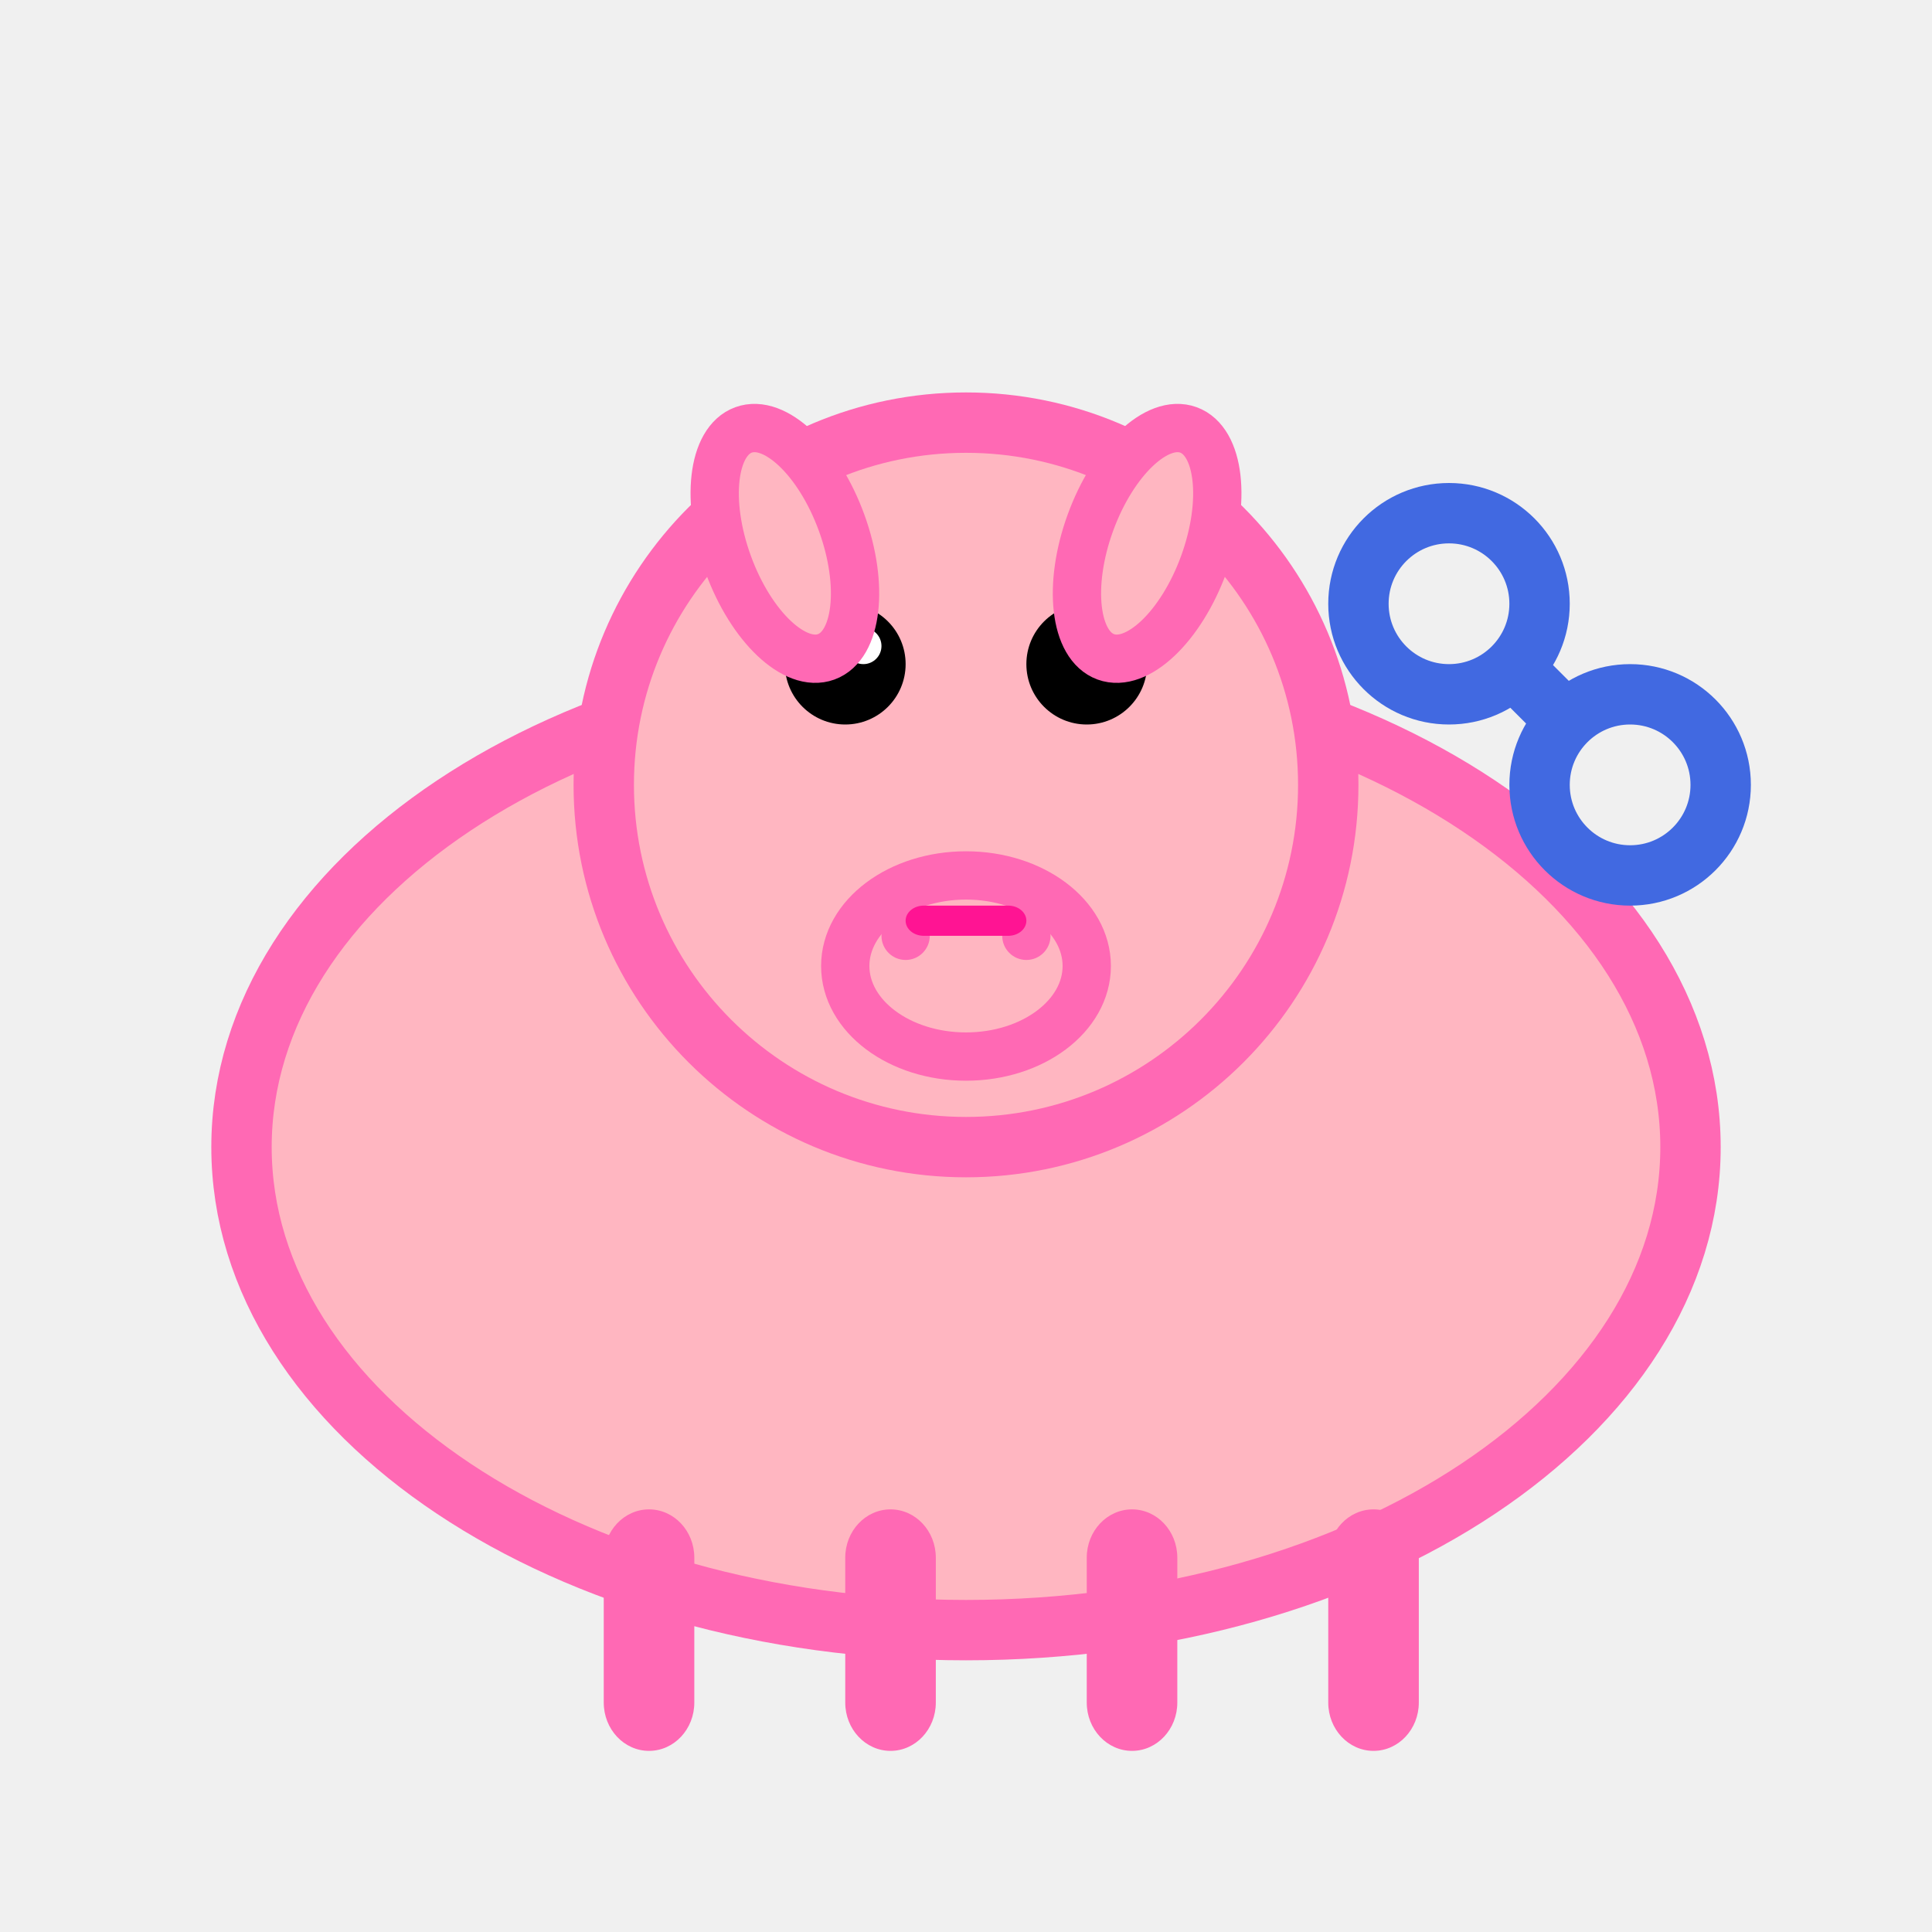
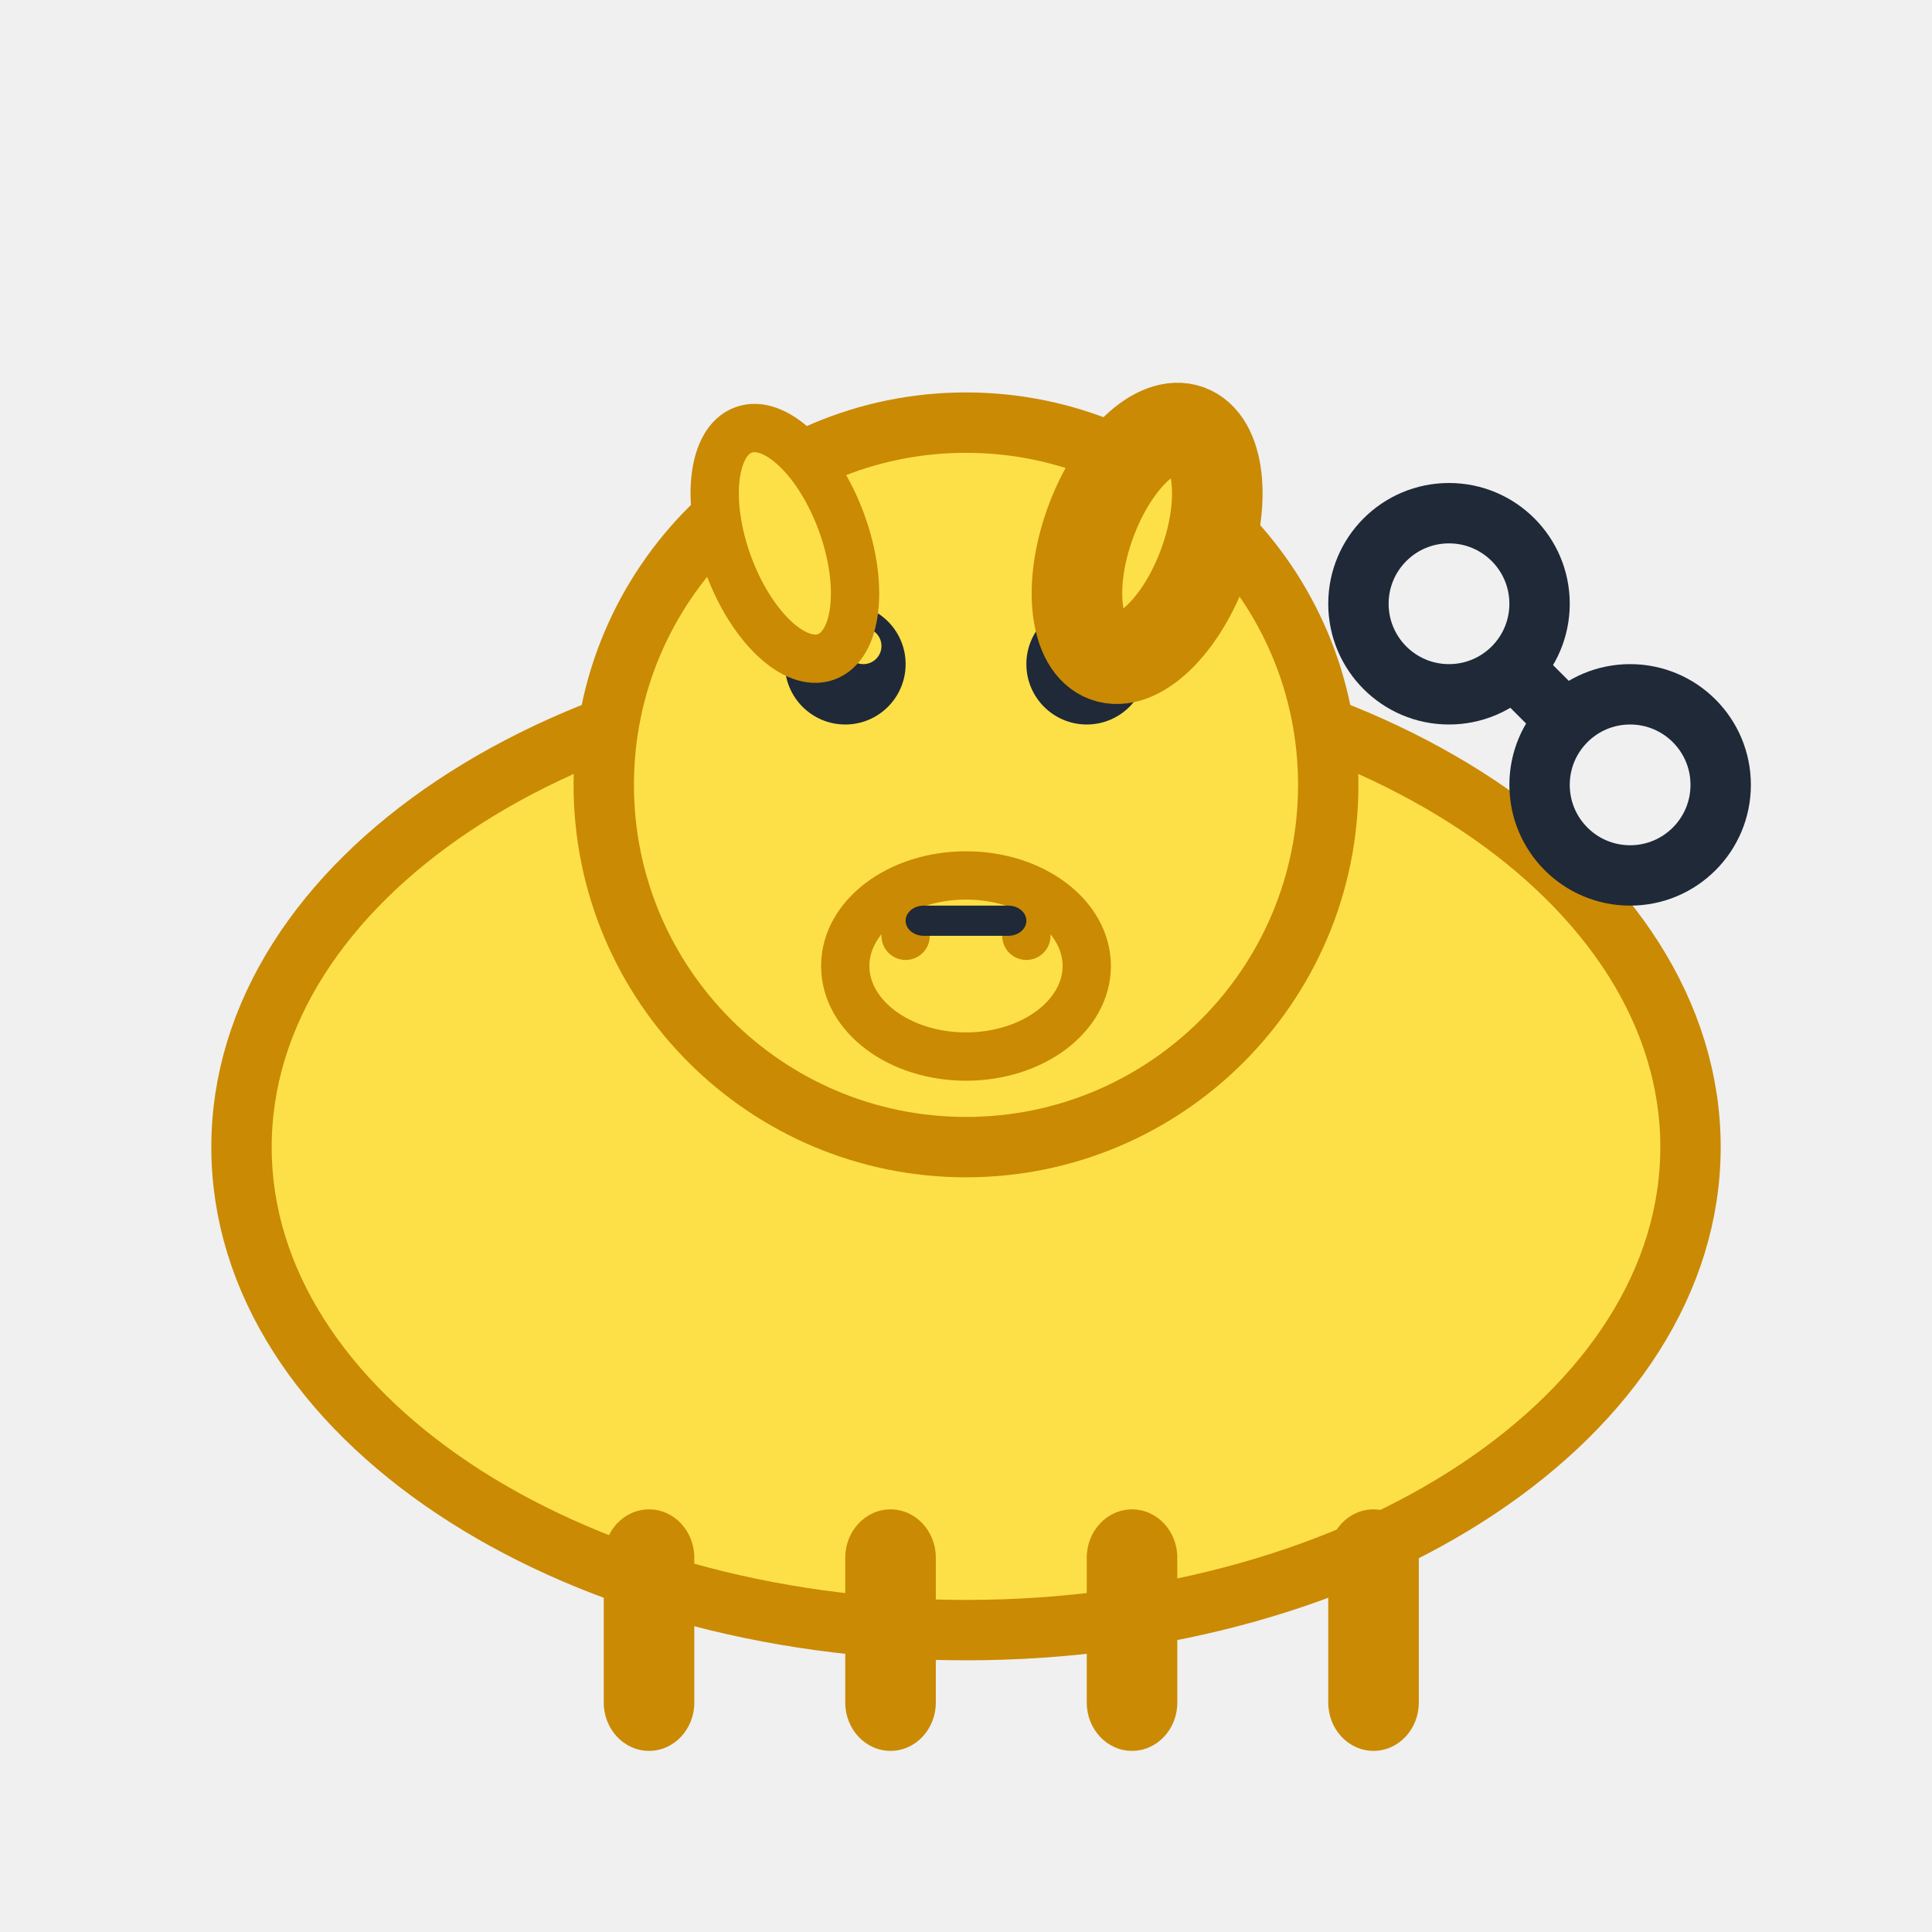
<svg xmlns="http://www.w3.org/2000/svg" width="32" height="32" viewBox="0 0 32 32" fill="none">
-   <ellipse cx="16" cy="19" rx="12" ry="8" fill="#FFB6C1" stroke="#FF69B4" stroke-width="1" />
-   <circle cx="16" cy="13" r="6" fill="#FFB6C1" stroke="#FF69B4" stroke-width="1" />
-   <ellipse cx="16" cy="16" rx="2" ry="1.5" fill="#FFB6C1" stroke="#FF69B4" stroke-width="0.8" />
-   <circle cx="15" cy="15.5" r="0.4" fill="#FF69B4" />
-   <circle cx="17" cy="15.5" r="0.4" fill="#FF69B4" />
-   <circle cx="14" cy="11" r="1" fill="#000" />
-   <circle cx="18" cy="11" r="1" fill="#000" />
-   <circle cx="14.3" cy="10.7" r="0.3" fill="#FFF" />
-   <circle cx="18.3" cy="10.7" r="0.3" fill="#FFF" />
-   <ellipse cx="13" cy="9" rx="1" ry="2" fill="#FFB6C1" stroke="#FF69B4" stroke-width="0.8" transform="rotate(-20 13 9)" />
-   <ellipse cx="19" cy="9" rx="1" ry="2" fill="#FFB6C1" stroke="#FF69B4" stroke-width="0.8" transform="rotate(20 19 9)" />
-   <rect x="10" y="25" width="1.5" height="4" rx="0.8" fill="#FF69B4" />
-   <rect x="14" y="25" width="1.5" height="4" rx="0.8" fill="#FF69B4" />
-   <rect x="18" y="25" width="1.5" height="4" rx="0.8" fill="#FF69B4" />
-   <rect x="22" y="25" width="1.5" height="4" rx="0.8" fill="#FF69B4" />
-   <rect x="15" y="15" width="2" height="0.5" rx="0.3" fill="#FF1493" />
-   <circle cx="24" cy="10" r="1.5" fill="none" stroke="#4169E1" stroke-width="1" />
-   <circle cx="27" cy="13" r="1.5" fill="none" stroke="#4169E1" stroke-width="1" />
-   <line x1="25" y1="11" x2="26" y2="12" stroke="#4169E1" stroke-width="1" />
+   <ellipse cx="16" cy="19" rx="12" ry="8" fill="#FDE047" stroke="#CA8A04" stroke-width="1" />
+   <circle cx="16" cy="13" r="6" fill="#FDE047" stroke="#CA8A04" stroke-width="1" />
+   <ellipse cx="16" cy="16" rx="2" ry="1.5" fill="#FDE047" stroke="#CA8A04" stroke-width="0.8" />
+   <circle cx="15" cy="15.5" r="0.4" fill="#CA8A04" />
+   <circle cx="17" cy="15.5" r="0.4" fill="#CA8A04" />
+   <circle cx="14" cy="11" r="1" fill="#1F2937" />
+   <circle cx="18" cy="11" r="1" fill="#1F2937" />
+   <circle cx="14.3" cy="10.7" r="0.3" fill="#FDE047" />
+   <circle cx="18.3" cy="10.7" r="0.3" fill="#FDE047" />
+   <ellipse cx="13" cy="9" rx="1" ry="2" fill="#FDE047" stroke="#CA8A04" stroke-width="0.8" transform="rotate(-20 13 9)" />
+   <ellipse cx="19" cy="9" rx="1" ry="2" fill="#FDE047" stroke="#CA8A04" stroke-width="1.5" transform="rotate(20 19 9)" />
+   <rect x="10" y="25" width="1.5" height="4" rx="0.8" fill="#CA8A04" />
+   <rect x="14" y="25" width="1.5" height="4" rx="0.8" fill="#CA8A04" />
+   <rect x="18" y="25" width="1.5" height="4" rx="0.8" fill="#CA8A04" />
+   <rect x="22" y="25" width="1.5" height="4" rx="0.8" fill="#CA8A04" />
+   <rect x="15" y="15" width="2" height="0.5" rx="0.3" fill="#1F2937" />
+   <circle cx="24" cy="10" r="1.5" fill="none" stroke="#1F2937" stroke-width="1" />
+   <circle cx="27" cy="13" r="1.5" fill="none" stroke="#1F2937" stroke-width="1" />
+   <line x1="25" y1="11" x2="26" y2="12" stroke="#1F2937" stroke-width="1" />
</svg>
